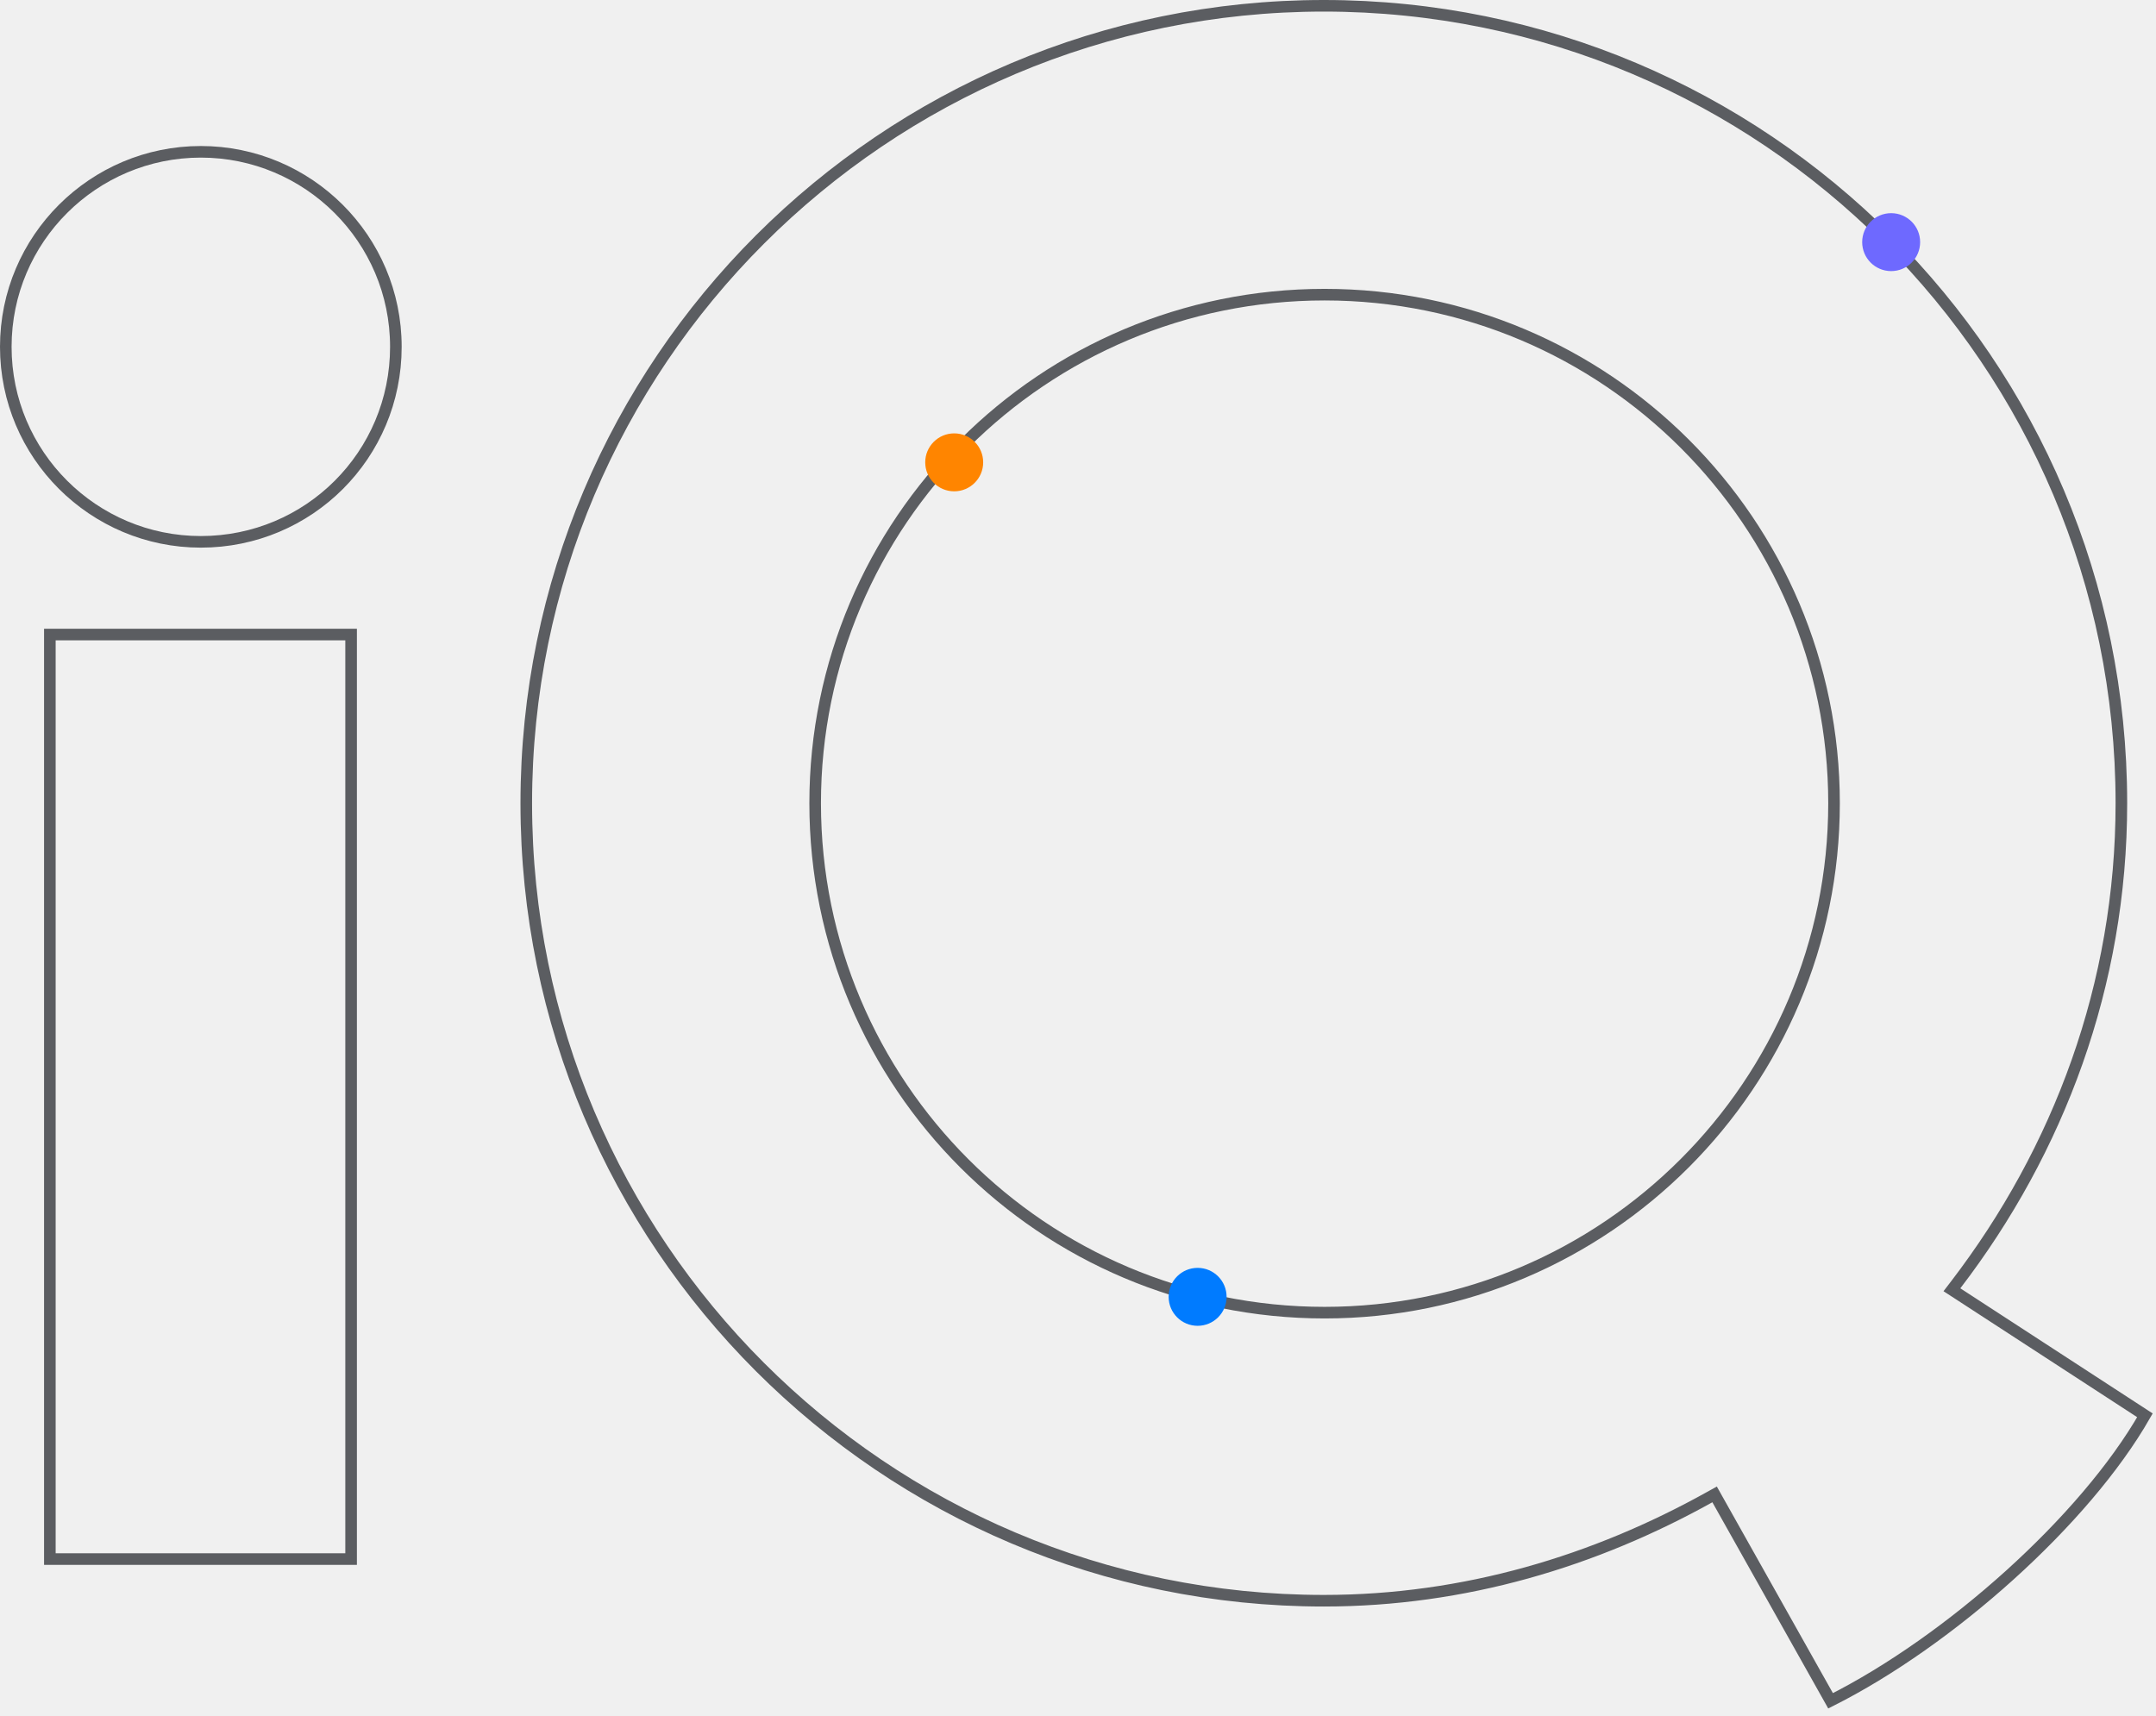
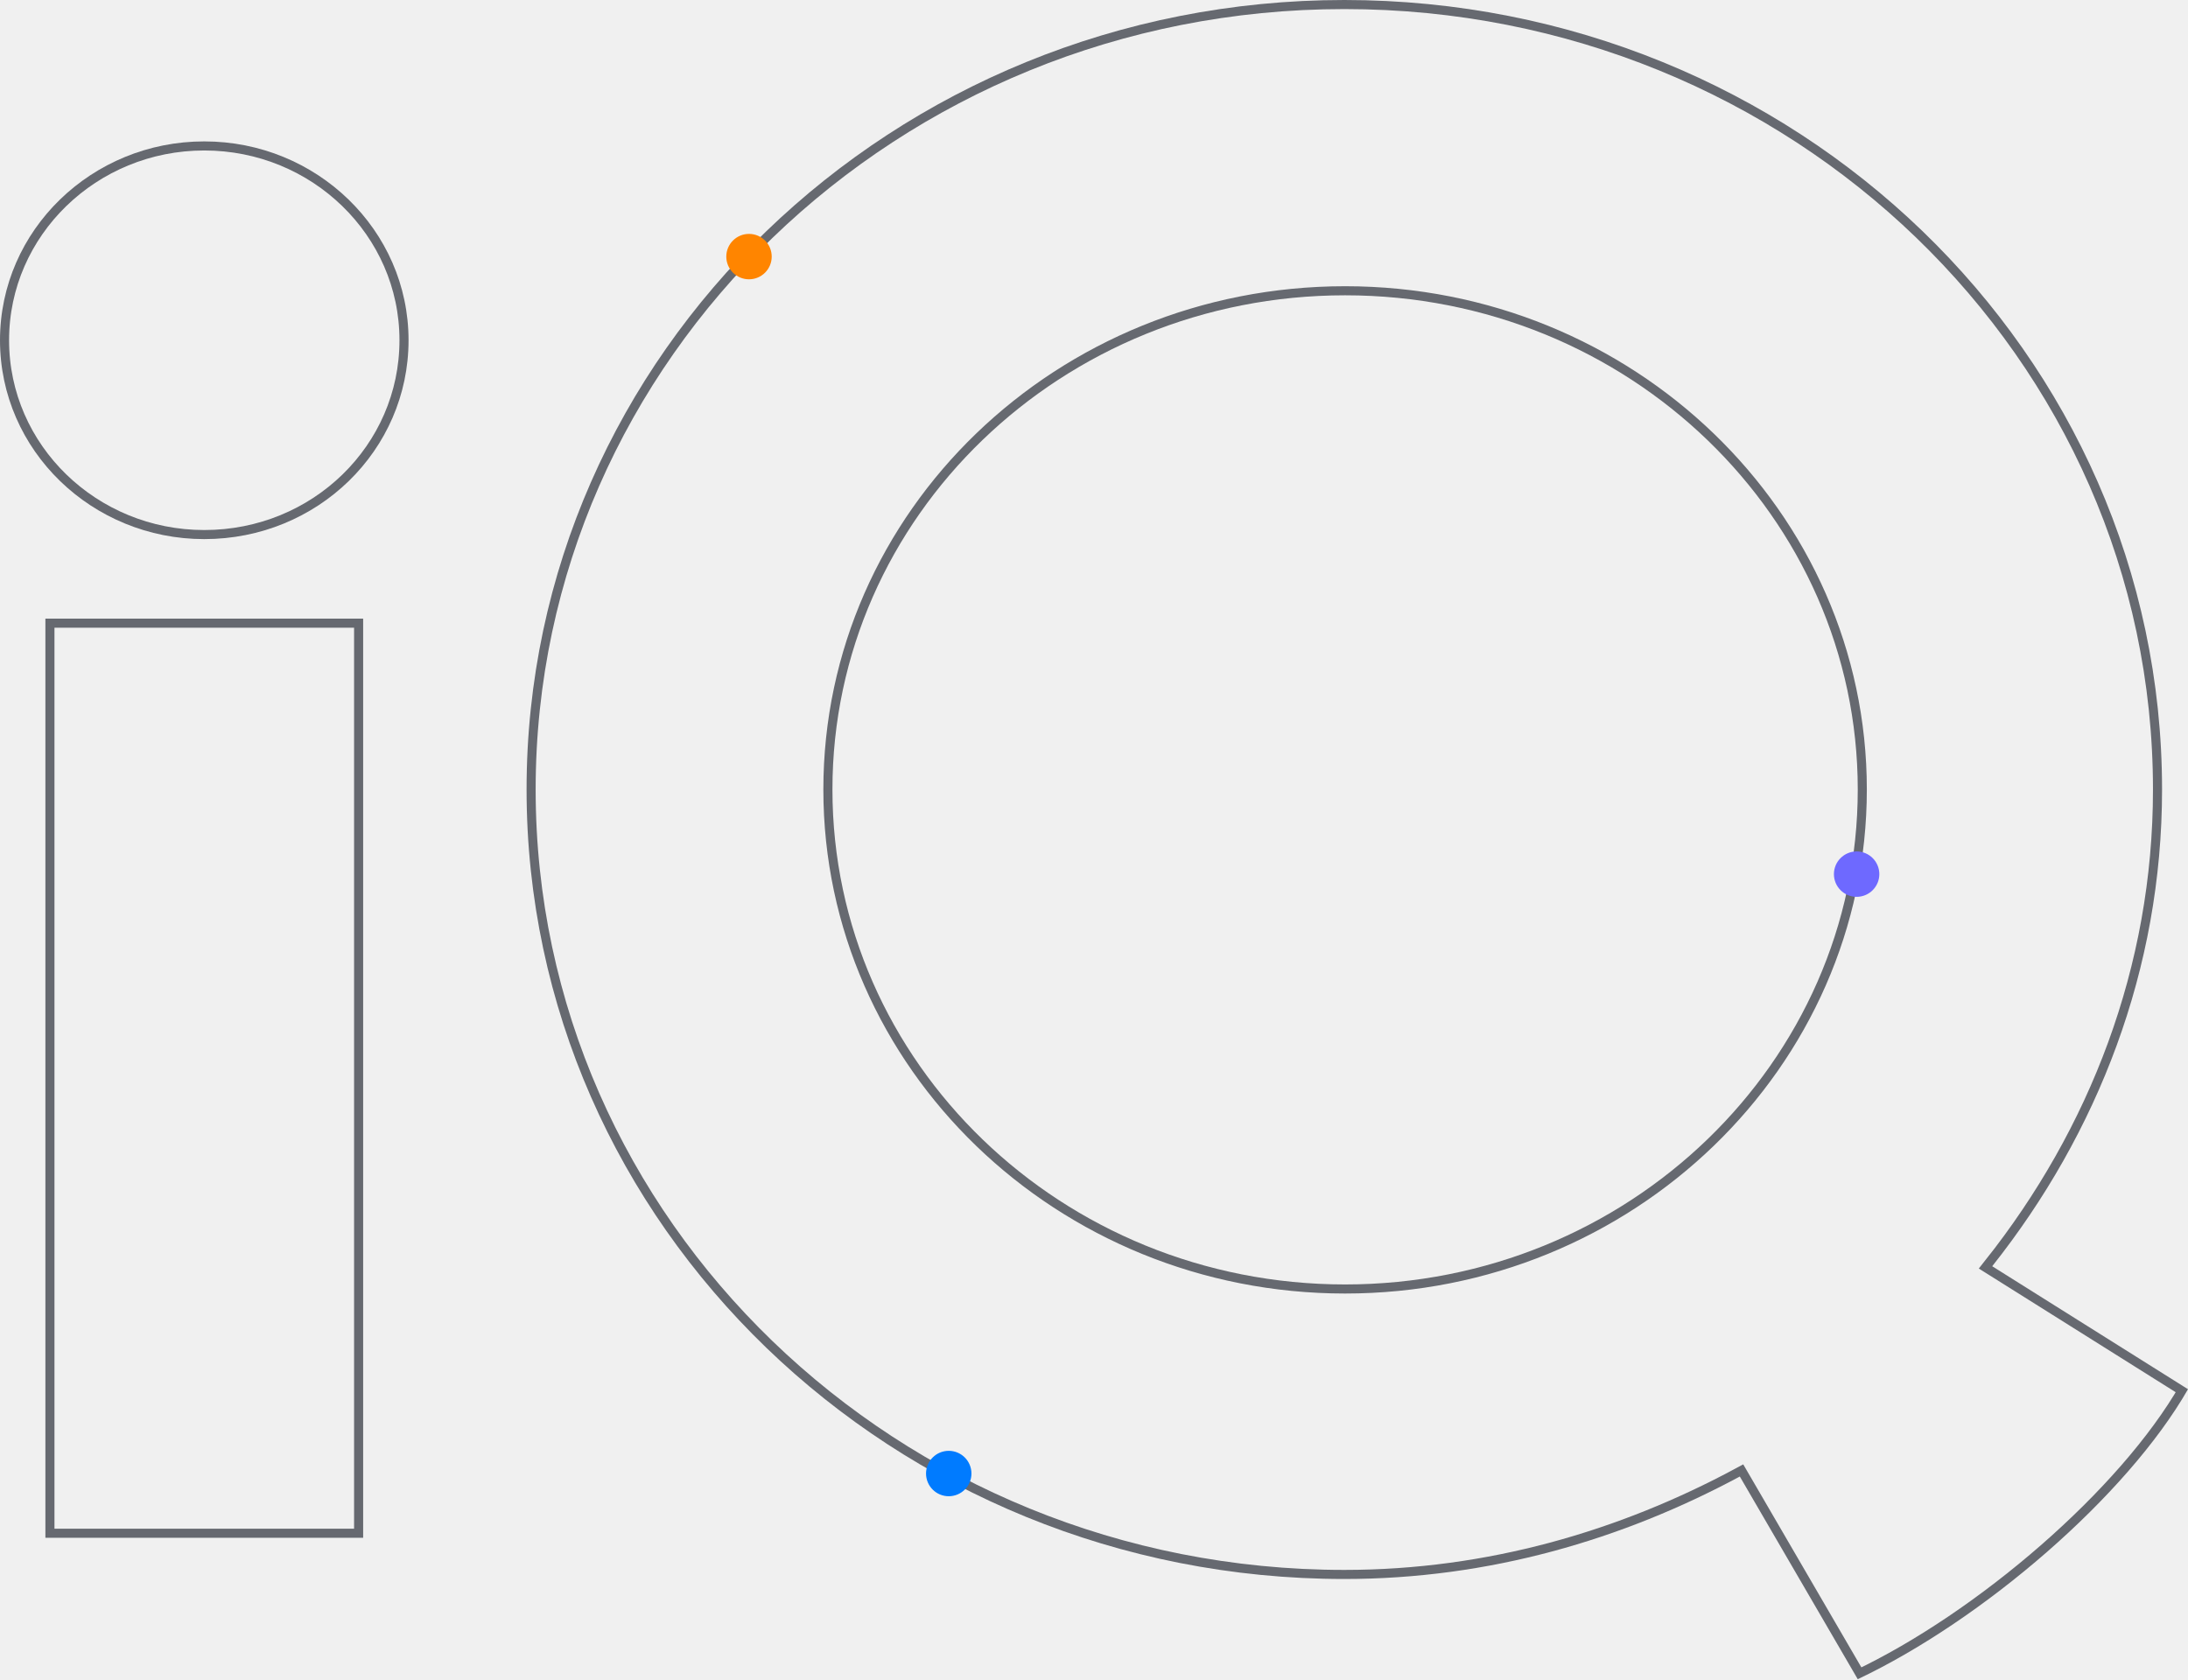
- <svg xmlns="http://www.w3.org/2000/svg" width="186" height="148" viewBox="0 0 186 148" fill="none">
-   <path d="M30.29 54.748V134.516H4.301V54.748H30.29Z" stroke="#5B5D61" />
-   <path d="M17.326 13.098C26.581 13.098 34.152 20.605 34.152 29.924C34.152 39.244 26.646 46.75 17.326 46.75C8.072 46.75 0.5 39.242 0.5 29.924C0.5 20.605 8.072 13.098 17.326 13.098Z" stroke="#5B5D61" />
-   <path d="M114.208 0.5C152.183 0.5 183.013 31.264 183.013 69.306C183.013 84.981 177.59 99.27 168.722 110.852L168.394 111.28L168.847 111.574L185.046 122.113C179.854 131.187 168.192 141.583 157.925 146.745L148.163 129.369L147.92 128.936L147.484 129.178C137.619 134.673 126.373 138.11 114.208 138.11C76.233 138.11 45.403 107.281 45.402 69.306C45.402 31.331 76.233 0.5 114.208 0.5ZM114.274 25.423C90.009 25.423 70.325 45.038 70.325 69.306C70.325 93.572 90.008 113.255 114.274 113.255C138.541 113.255 158.223 93.505 158.224 69.306C158.224 45.105 138.54 25.423 114.274 25.423Z" stroke="#5B5D61" />
-   <circle cx="103.32" cy="111.891" r="2.5" fill="#007BFF" />
-   <circle cx="82.32" cy="39.891" r="2.5" fill="#FF8500" />
-   <circle cx="163.152" cy="20.891" r="2.5" fill="#6E69FF" />
+ <svg xmlns="http://www.w3.org/2000/svg" width="241" height="185" viewBox="0 0 241 185" fill="none">
+   <path d="M5.5 68.656H39.5V168.919H5.5V68.656Z" stroke="#666970" />
+   <mask id="stroke0_215_11656" fill="white">
+     <path d="M22.5 59.394C10.125 59.394 0 49.62 0 37.486C0 25.352 10.125 15.578 22.5 15.578C34.875 15.578 45 25.352 45 37.486C45 49.62 34.962 59.394 22.5 59.394Z" />
+   </mask>
+   <path d="M22.5 59.394C10.125 59.394 0 49.62 0 37.486C0 25.352 10.125 15.578 22.5 15.578C34.875 15.578 45 25.352 45 37.486C45 49.62 34.962 59.394 22.5 59.394Z" stroke-width="2" stroke="#666970" mask="url(#stroke0_215_11656)" />
+   <mask id="stroke1_215_11656" fill="white">
+     <path d="M219.435 139.503C231.04 124.867 238.142 106.802 238.142 86.98C238.142 38.89 197.783 0 148.071 0C98.359 0 58 38.974 58 86.98C58 134.986 98.359 173.96 148.071 173.96C164.007 173.96 178.73 169.611 191.634 162.67L204.625 185C218.396 178.476 234.245 164.844 241 153.052L219.435 139.503ZM91.69 86.98C91.69 56.872 116.979 32.534 148.158 32.534C179.336 32.534 204.625 56.955 204.625 86.98C204.625 117.005 179.336 141.51 148.158 141.51C116.979 141.51 91.69 117.089 91.69 86.98Z" />
+   </mask>
+   <path d="M219.435 139.503C231.04 124.867 238.142 106.802 238.142 86.98C238.142 38.89 197.783 0 148.071 0C98.359 0 58 38.974 58 86.98C58 134.986 98.359 173.96 148.071 173.96C164.007 173.96 178.73 169.611 191.634 162.67L204.625 185C218.396 178.476 234.245 164.844 241 153.052L219.435 139.503ZM91.69 86.98C91.69 56.872 116.979 32.534 148.158 32.534C179.336 32.534 204.625 56.955 204.625 86.98C204.625 117.005 179.336 141.51 148.158 141.51C116.979 141.51 91.69 117.089 91.69 86.98Z" stroke-width="2" stroke="#666970" mask="url(#stroke1_215_11656)" />
+   <circle cx="104.5" cy="162.341" r="2.501" fill="#007BFF" />
+   <circle cx="82.5" cy="28.27" r="2.501" fill="#FF8500" />
+   <circle cx="204.5" cy="96.305" r="2.501" fill="#6E69FF" />
</svg>
